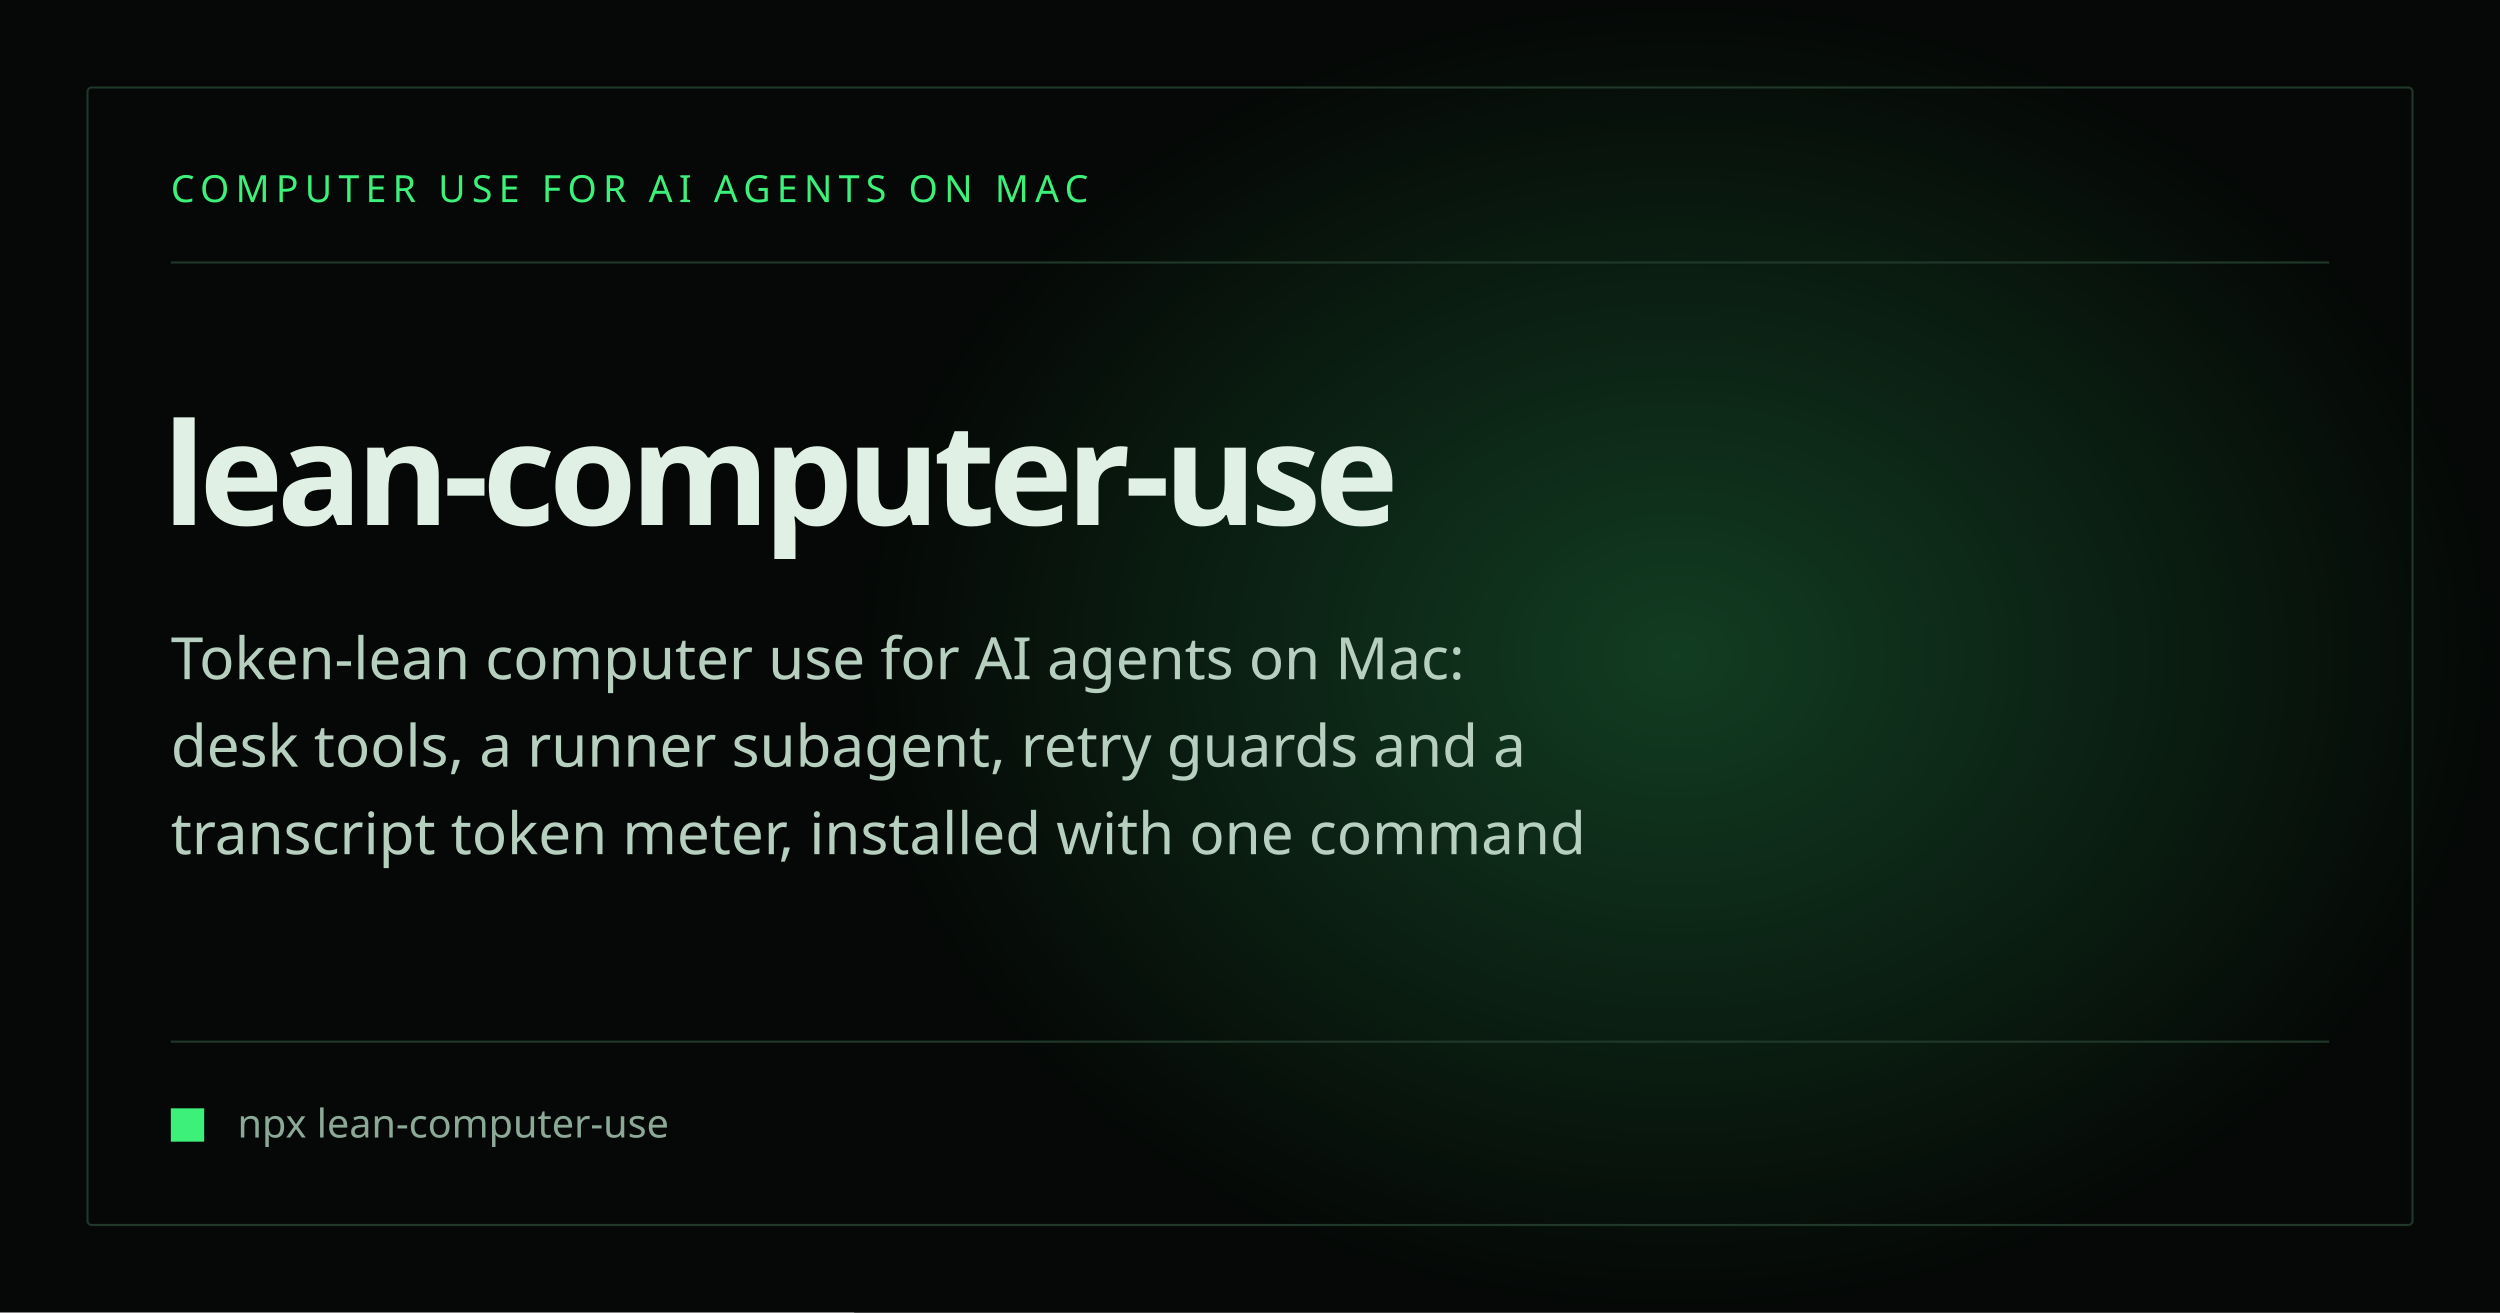
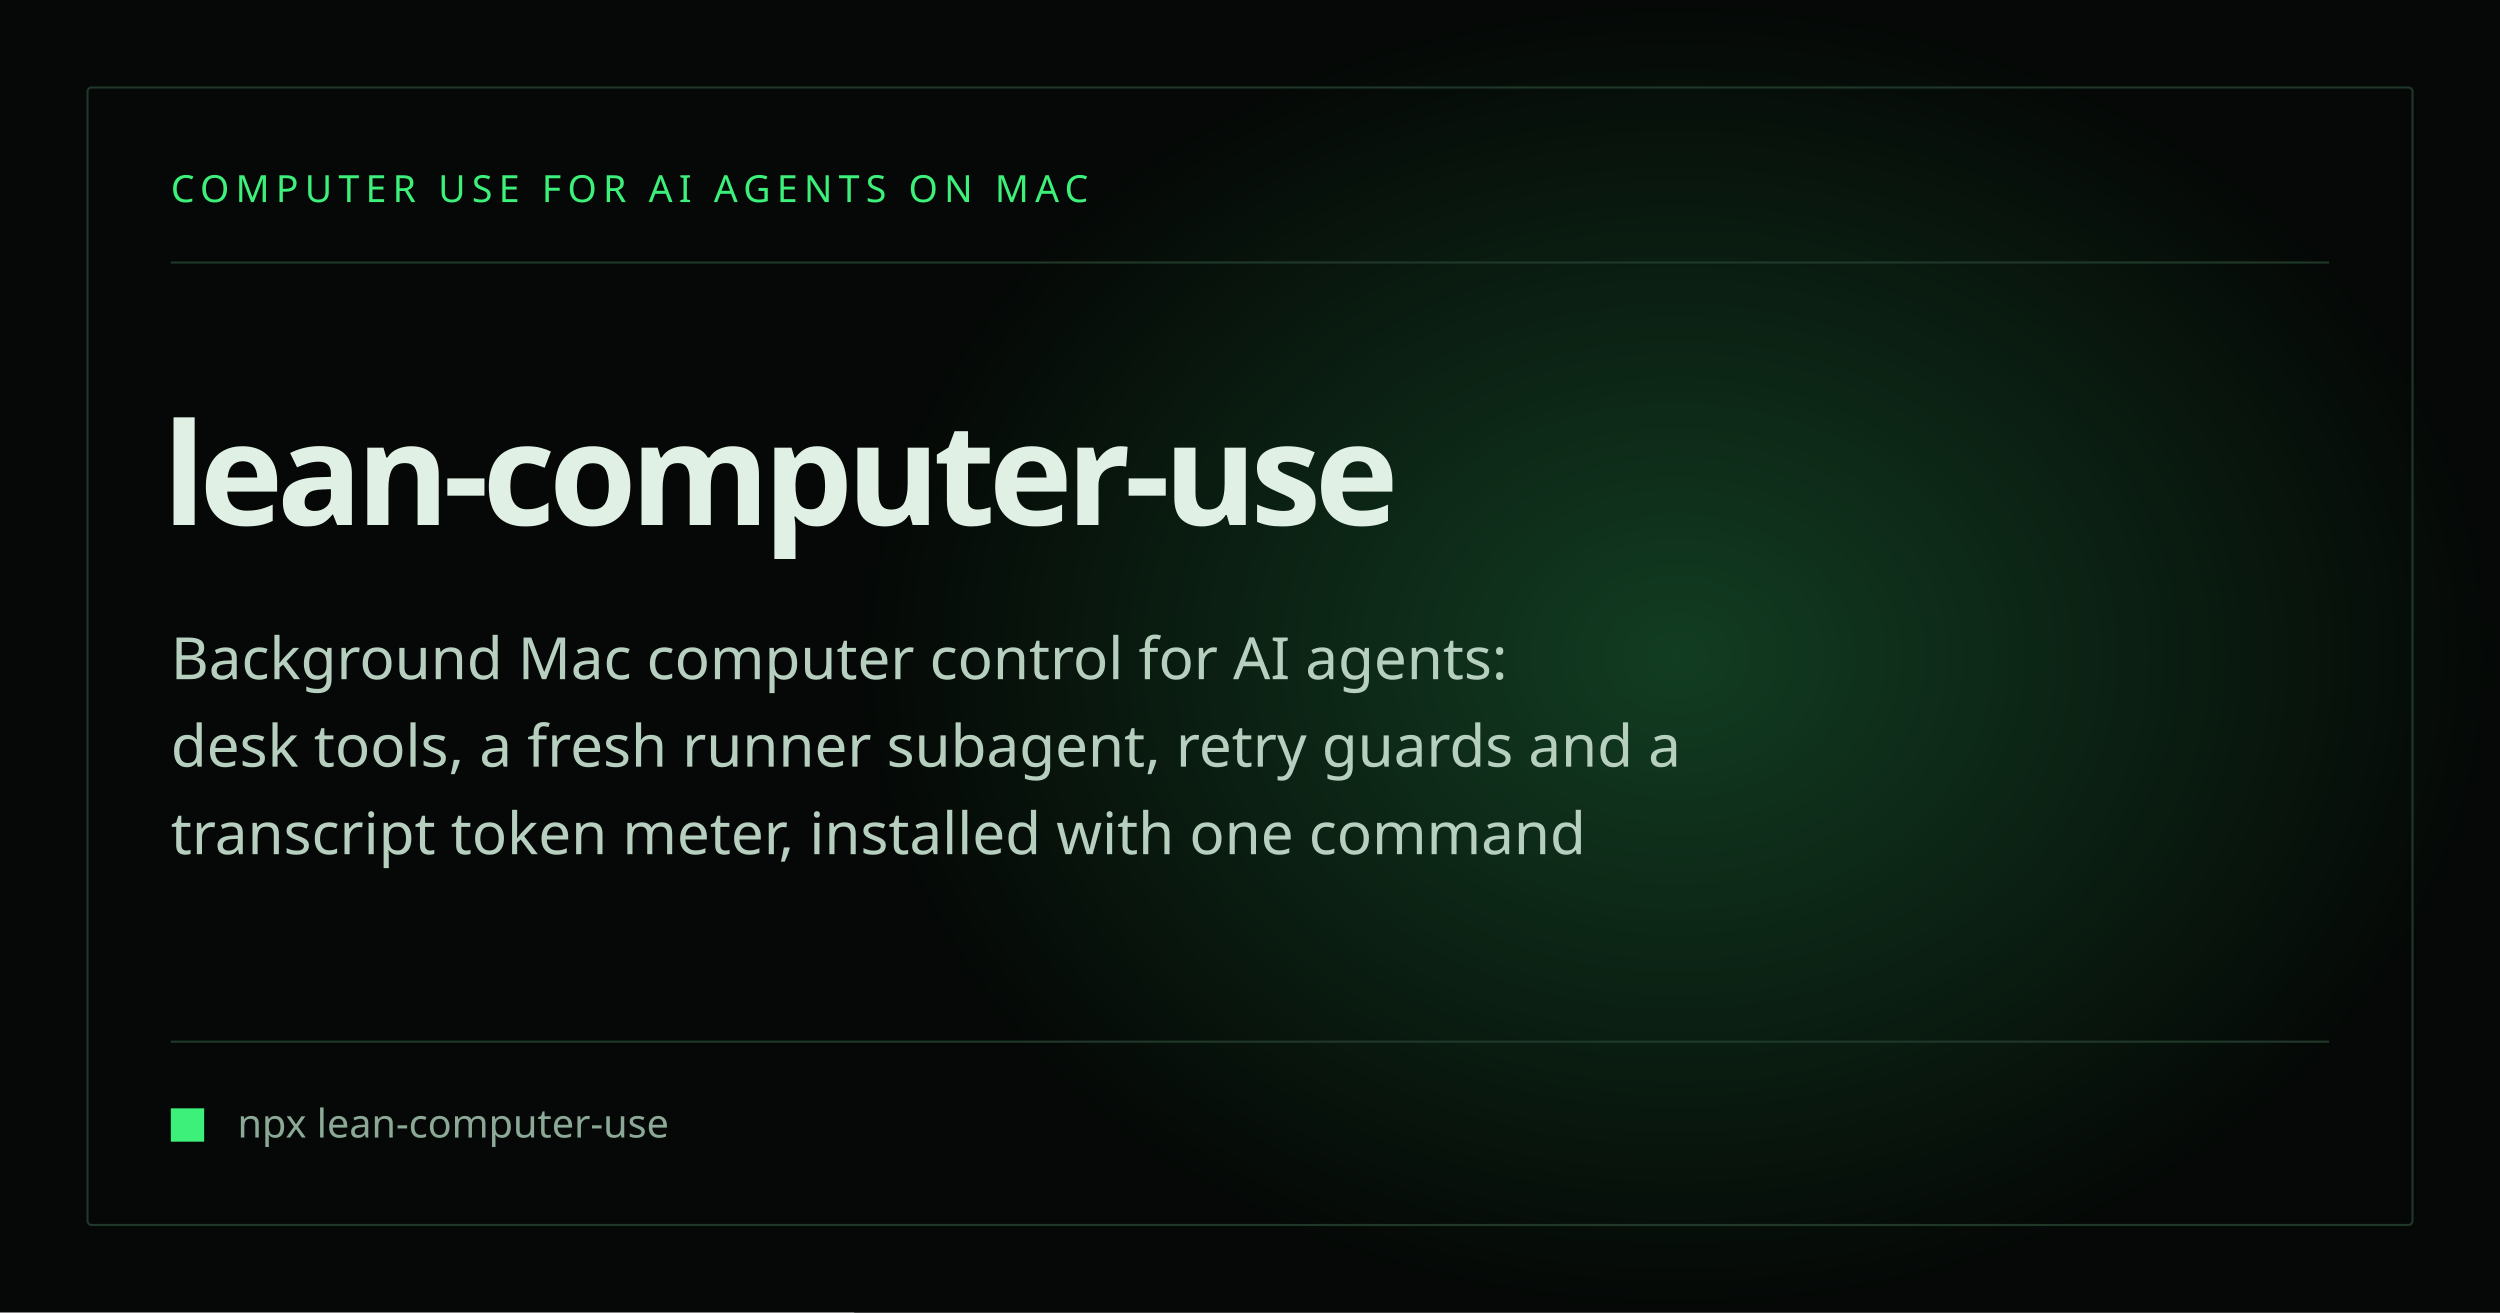
<svg xmlns="http://www.w3.org/2000/svg" width="1200" height="630" viewBox="0 0 1200 630" role="img" aria-labelledby="title description">
  <defs>
    <radialGradient id="glow">
      <stop stop-color="#123d22" />
      <stop offset="1" stop-color="#050806" />
    </radialGradient>
  </defs>
  <rect width="1200" height="630" fill="#050806" />
  <rect x="410" width="790" height="630" fill="url(#glow)" />
  <rect x="42" y="42" width="1116" height="546" rx="2" fill="none" stroke="#20382a" />
  <path d="M82 126H1118M82 500H1118" stroke="#20382a" />
  <text x="82" y="97" fill="#3df07a" font-family="system-ui,sans-serif" font-size="18" letter-spacing="3">COMPUTER USE FOR AI AGENTS ON MAC</text>
  <text x="78" y="252" fill="#e0f0e5" font-family="system-ui,sans-serif" font-weight="600" font-size="68" letter-spacing="-3">lean-computer-use</text>
-   <text x="82" y="326" fill="#b6cfbf" font-family="system-ui,sans-serif" font-size="28">Token-lean computer use for AI agents on Mac:</text>
-   <text x="82" y="368" fill="#b6cfbf" font-family="system-ui,sans-serif" font-size="28">desk tools, a runner subagent, retry guards and a</text>
+   <text x="82" y="326" fill="#b6cfbf" font-family="system-ui,sans-serif" font-size="28">Background Mac computer control for AI agents:</text>
+   <text x="82" y="368" fill="#b6cfbf" font-family="system-ui,sans-serif" font-size="28">desk tools, a fresh runner subagent, retry guards and a</text>
  <text x="82" y="410" fill="#b6cfbf" font-family="system-ui,sans-serif" font-size="28">transcript token meter, installed with one command</text>
  <rect x="82" y="532" width="16" height="16" fill="#3df07a" />
  <text x="114" y="546" fill="#8ba996" font-family="system-ui,sans-serif" font-size="19">npx lean-computer-use</text>
</svg>
